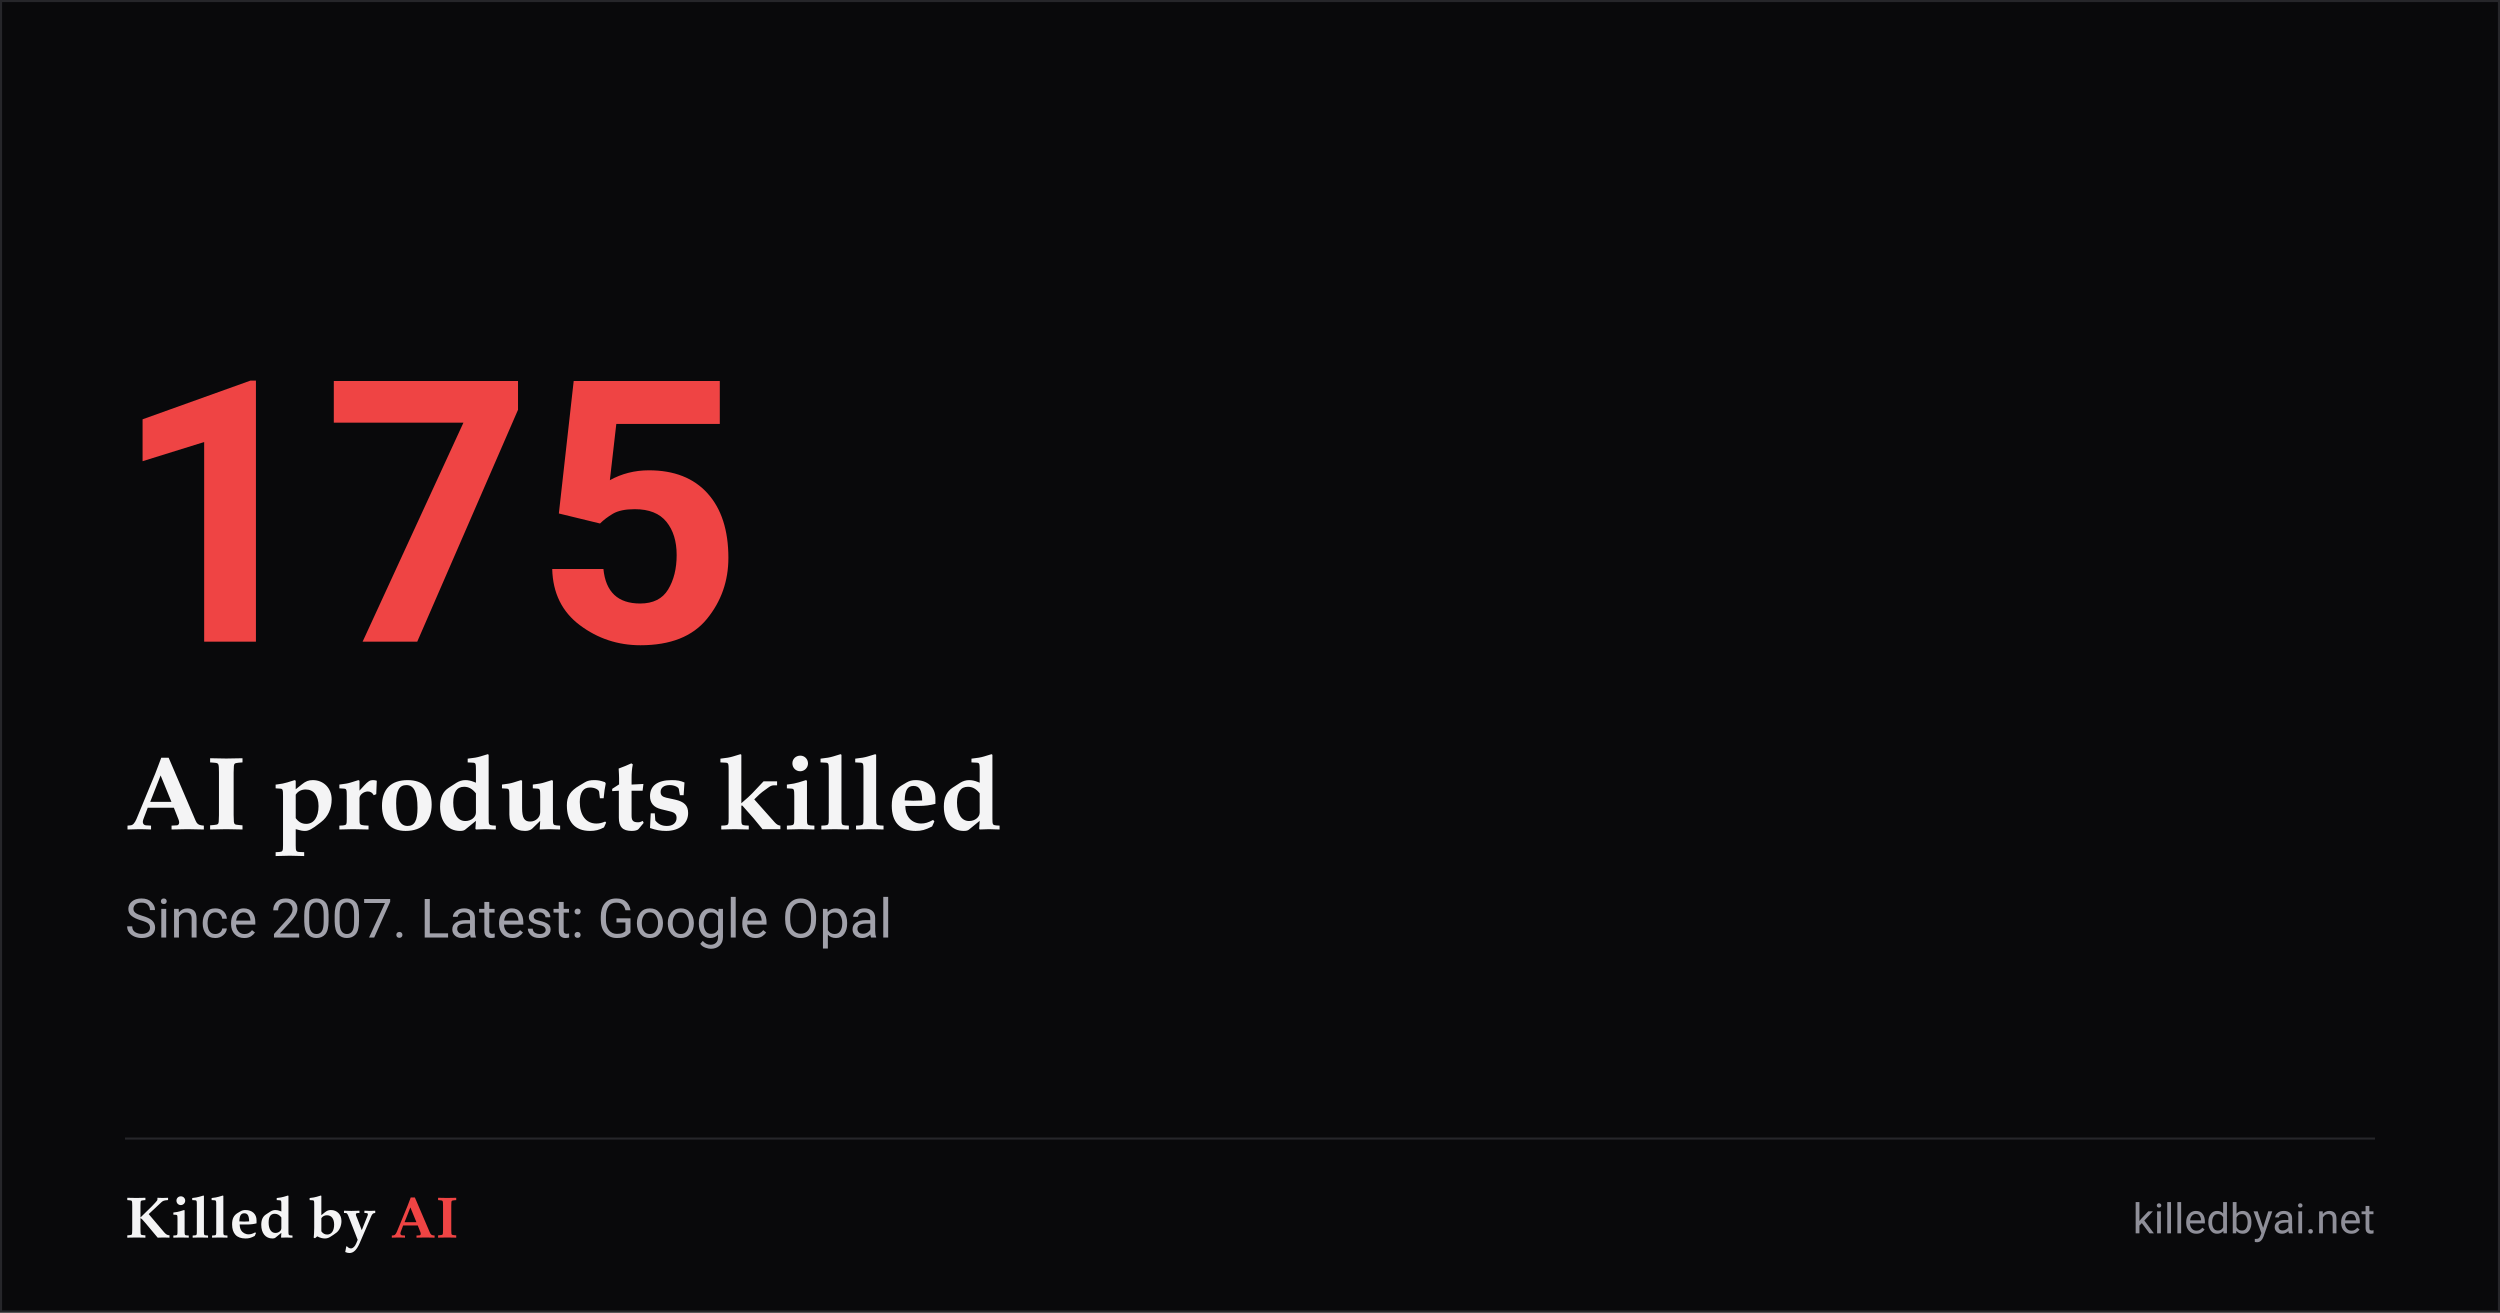
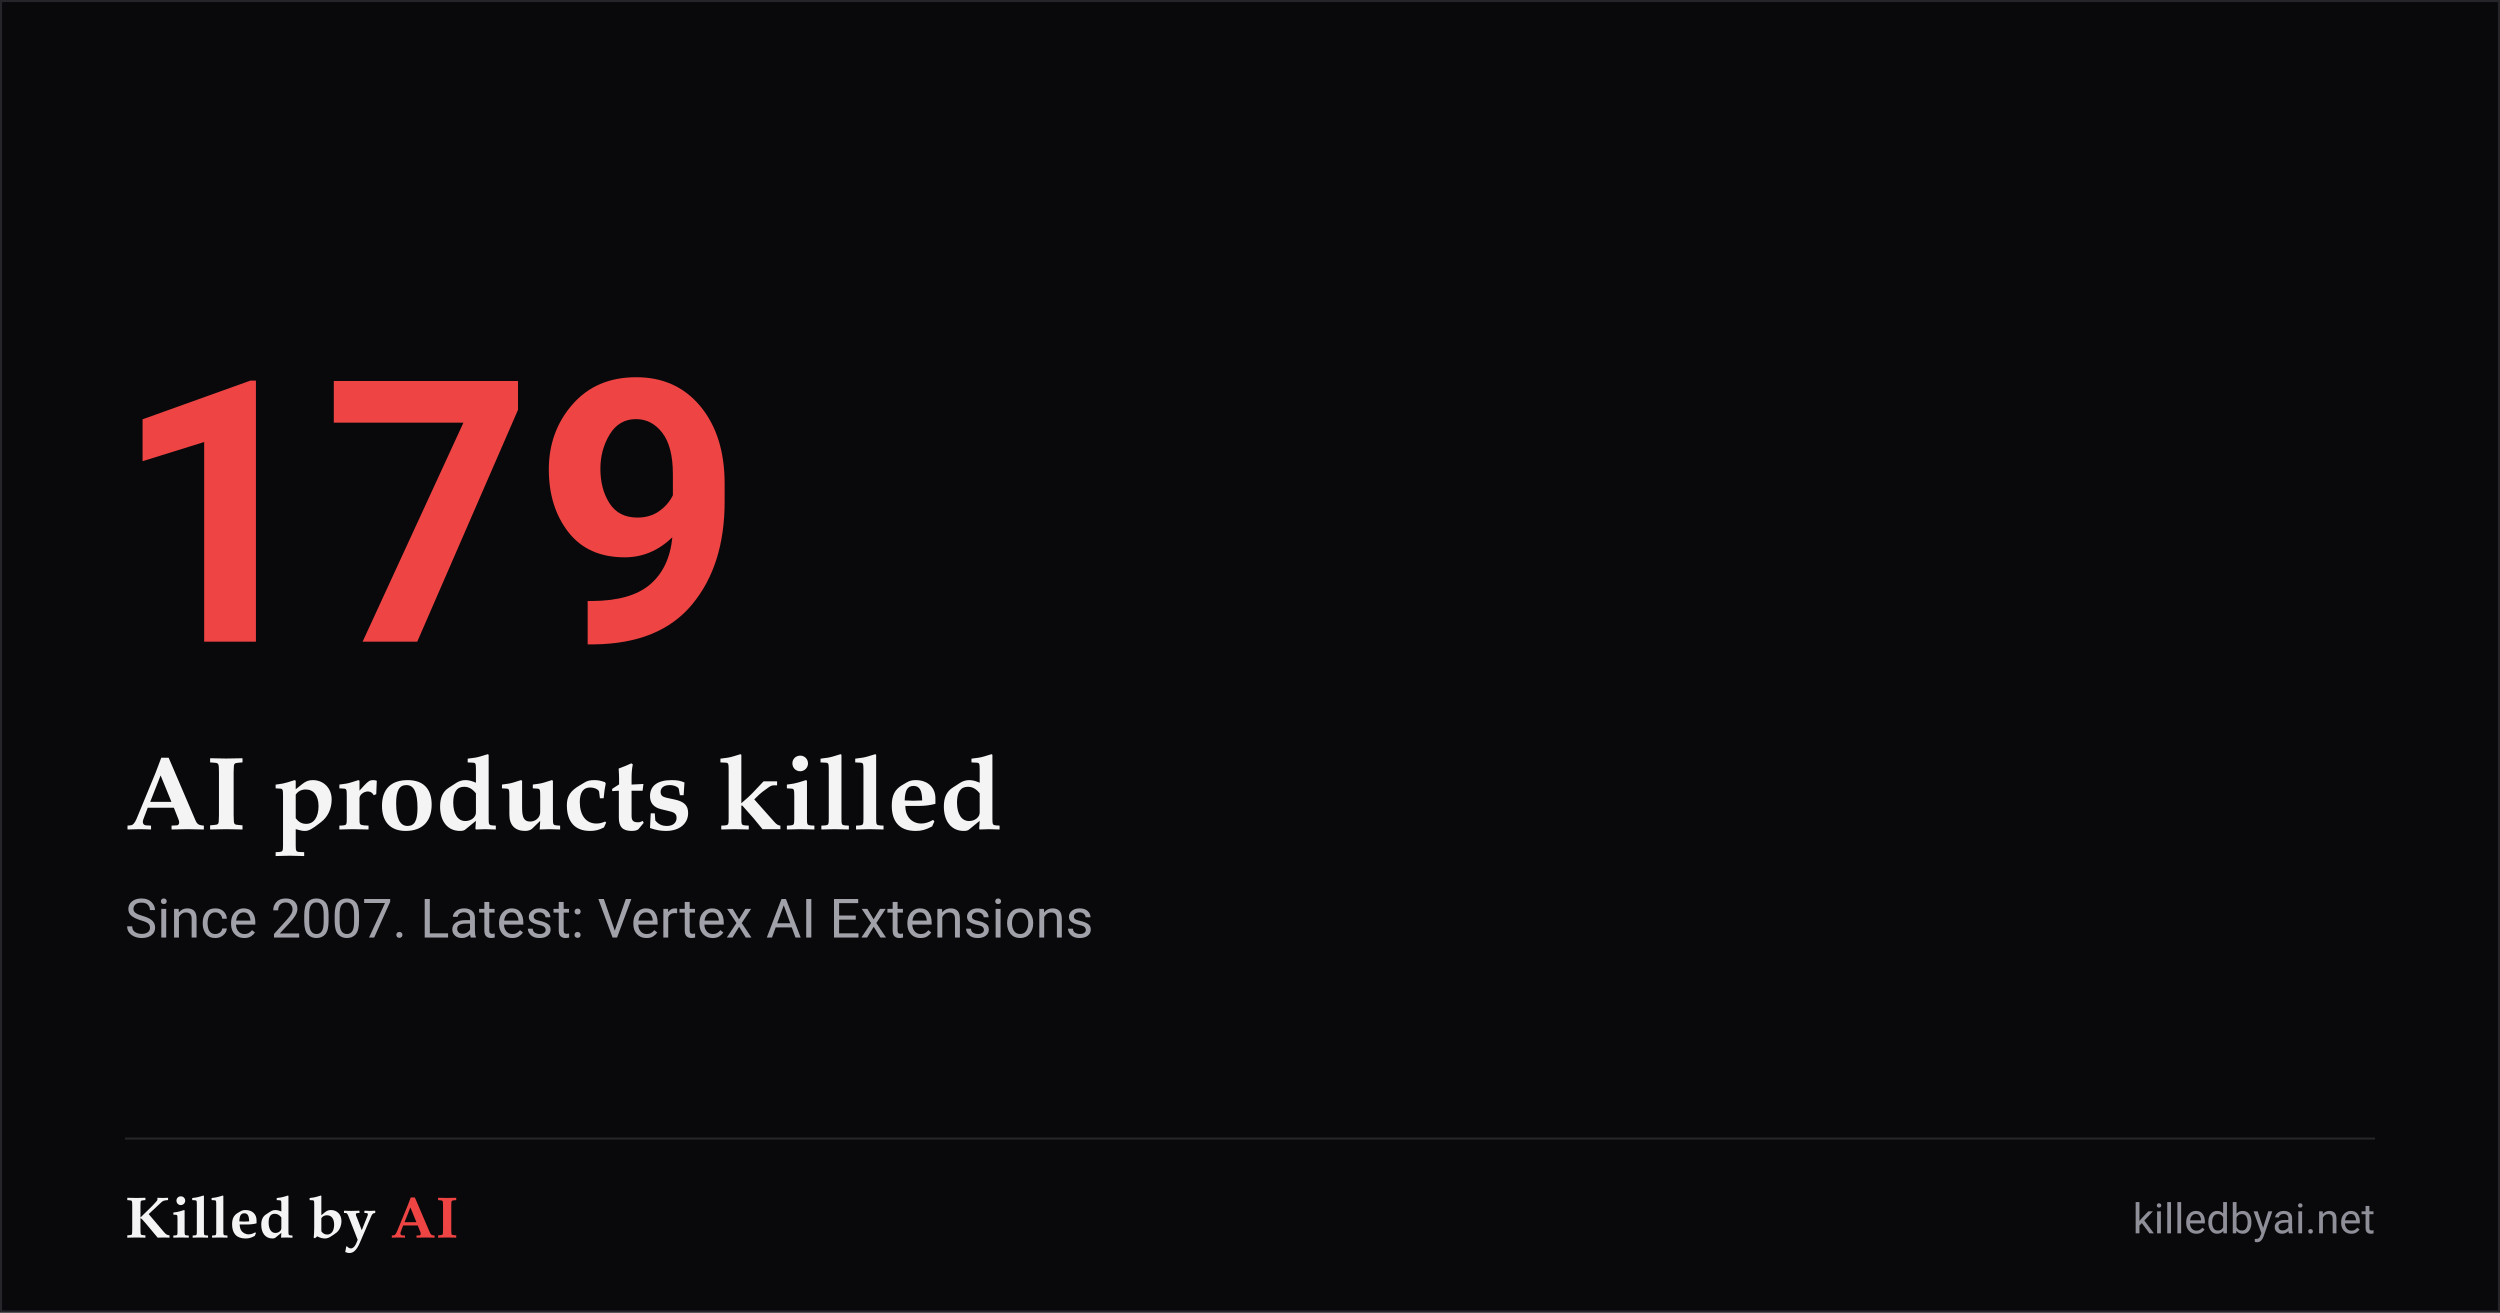
- <svg xmlns="http://www.w3.org/2000/svg" width="1200" height="630" viewBox="0 0 1200 630" role="img" aria-label="175 AI products killed">
+ <svg xmlns="http://www.w3.org/2000/svg" width="1200" height="630" viewBox="0 0 1200 630" role="img" aria-label="179 AI products killed">
  <rect width="1200" height="630" fill="#09090b" />
  <rect x=".5" y=".5" width="1199" height="629" fill="none" stroke="#26262a" />
-   <text x="54" y="308" font-family="-apple-system, BlinkMacSystemFont, 'Segoe UI', Roboto, 'Helvetica Neue', Arial, sans-serif" font-size="176" font-weight="700" fill="#ef4444">175</text>
+   <text x="54" y="308" font-family="-apple-system, BlinkMacSystemFont, 'Segoe UI', Roboto, 'Helvetica Neue', Arial, sans-serif" font-size="176" font-weight="700" fill="#ef4444">179</text>
  <text x="60" y="398" font-family="'Iowan Old Style', 'Palatino Linotype', Palatino, 'Book Antiqua', Georgia, serif" font-size="50" font-weight="700" fill="#f4f4f5">AI products killed</text>
-   <text x="60" y="450" font-family="-apple-system, BlinkMacSystemFont, 'Segoe UI', Roboto, 'Helvetica Neue', Arial, sans-serif" font-size="26" fill="#a1a1aa">Since 2007. Latest: Google Opal</text>
+   <text x="60" y="450" font-family="-apple-system, BlinkMacSystemFont, 'Segoe UI', Roboto, 'Helvetica Neue', Arial, sans-serif" font-size="26" fill="#a1a1aa">Since 2007. Latest: Vertex AI Extensions</text>
  <rect x="60" y="546" width="1080" height="1" fill="#26262a" />
  <text x="60" y="594" font-family="'Iowan Old Style', 'Palatino Linotype', Palatino, 'Book Antiqua', Georgia, serif" font-size="28" font-weight="700" fill="#f4f4f5">Killed by <tspan fill="#ef4444">AI</tspan>
  </text>
  <text x="1140" y="592" text-anchor="end" font-family="-apple-system, BlinkMacSystemFont, 'Segoe UI', Roboto, 'Helvetica Neue', Arial, sans-serif" font-size="20" fill="#8f8f99">killedbyai.net</text>
</svg>
